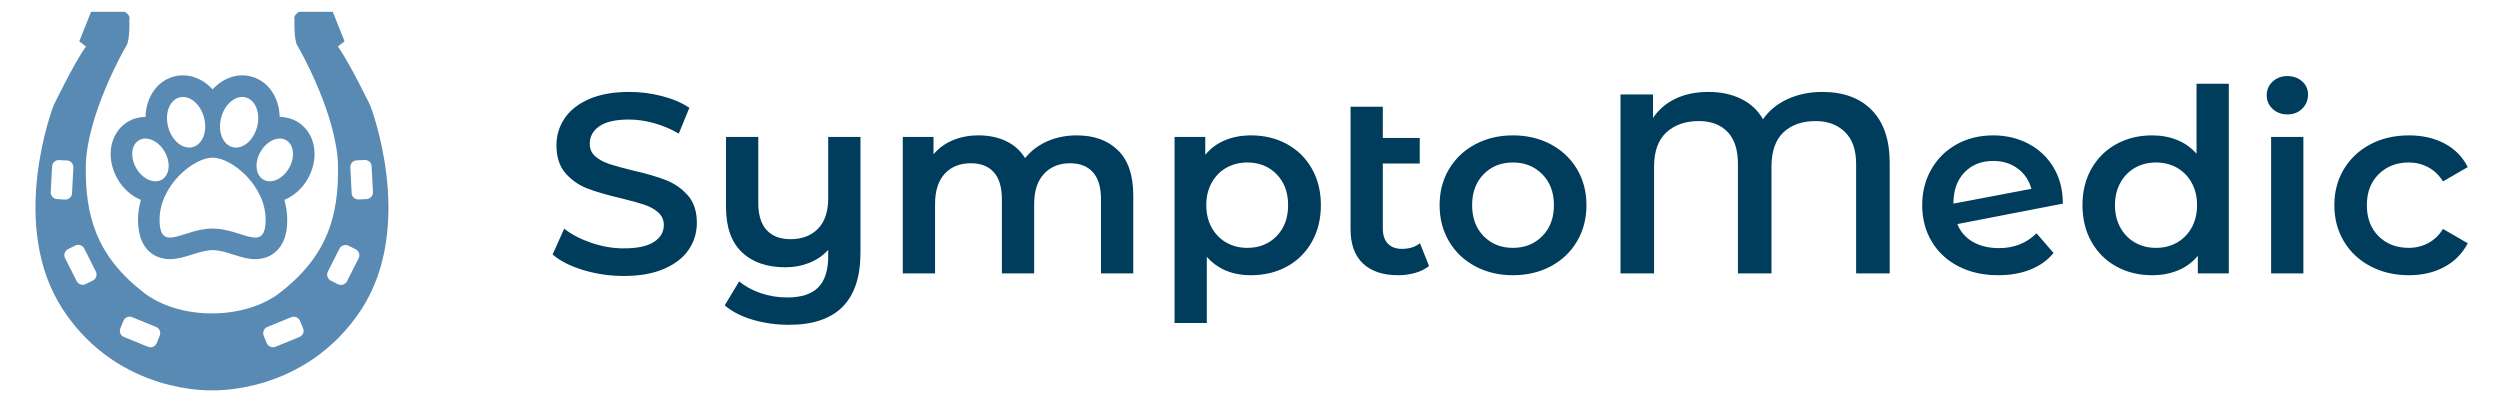
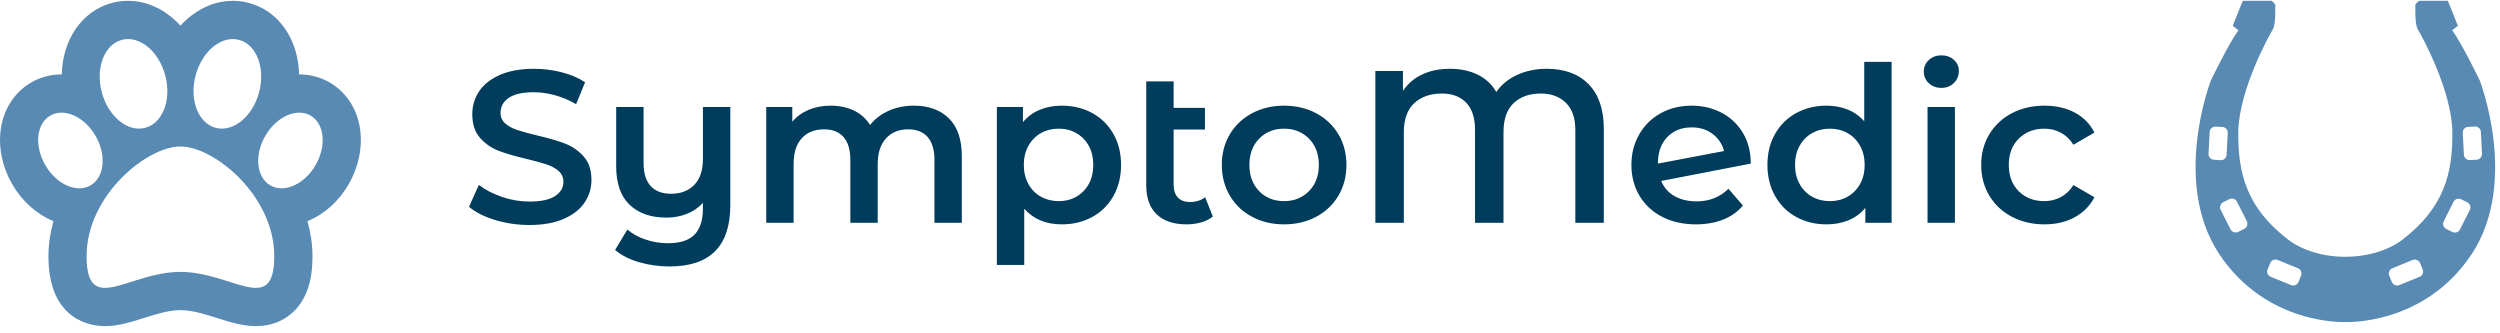
- <svg xmlns="http://www.w3.org/2000/svg" width="230" height="37" viewBox="0 0 230 37" fill="none">
-   <path d="M57.391 25.39C56.109 25.39 54.87 25.21 53.675 24.849C52.48 24.489 51.534 24.01 50.838 23.415L51.906 21.039C52.587 21.572 53.422 22.008 54.411 22.345C55.401 22.682 56.394 22.85 57.391 22.85C58.626 22.85 59.548 22.654 60.157 22.262C60.766 21.87 61.071 21.353 61.071 20.71C61.071 20.24 60.901 19.852 60.561 19.546C60.22 19.24 59.789 19.001 59.267 18.829C58.802 18.675 58.188 18.503 57.423 18.313L57.13 18.241C55.864 17.943 54.839 17.645 54.055 17.347C53.272 17.049 52.599 16.583 52.037 15.948C51.475 15.313 51.194 14.454 51.194 13.373C51.194 12.463 51.443 11.636 51.942 10.891C52.441 10.147 53.192 9.555 54.197 9.116C55.203 8.677 56.433 8.457 57.89 8.457C58.903 8.457 59.9 8.583 60.881 8.834C61.863 9.085 62.709 9.445 63.422 9.915L62.448 12.291C61.72 11.867 60.96 11.546 60.169 11.326C59.377 11.107 58.61 10.997 57.866 10.997C56.647 10.997 55.741 11.201 55.147 11.609C54.554 12.016 54.257 12.557 54.257 13.232C54.257 13.702 54.427 14.086 54.767 14.384C55.108 14.682 55.539 14.917 56.061 15.089C56.584 15.262 57.296 15.458 58.198 15.677C59.433 15.96 60.446 16.253 61.237 16.559C62.029 16.865 62.706 17.331 63.267 17.959C63.829 18.586 64.11 19.432 64.11 20.498C64.11 21.408 63.861 22.231 63.362 22.968C62.864 23.705 62.108 24.293 61.095 24.732C60.082 25.171 58.847 25.39 57.391 25.39ZM79.163 12.597V23.25C79.163 27.671 76.971 29.882 72.587 29.882C71.431 29.882 70.327 29.729 69.274 29.423C68.222 29.118 67.355 28.675 66.674 28.095L68.004 25.884C68.542 26.339 69.199 26.699 69.975 26.966C70.75 27.232 71.566 27.366 72.42 27.366C73.718 27.366 74.672 27.056 75.281 26.437C75.891 25.817 76.195 24.865 76.195 23.579V22.991C75.721 23.509 75.143 23.905 74.462 24.179C73.782 24.453 73.046 24.59 72.254 24.59C70.56 24.59 69.227 24.128 68.253 23.203C67.28 22.278 66.793 20.89 66.793 19.04V12.597H69.761V18.664C69.761 19.777 70.018 20.612 70.533 21.169C71.047 21.725 71.779 22.004 72.729 22.004C73.79 22.004 74.632 21.682 75.258 21.039C75.883 20.396 76.195 19.464 76.195 18.241V12.597H79.163ZM99.06 12.455C100.659 12.455 101.925 12.914 102.859 13.831C103.793 14.748 104.26 16.124 104.26 17.959V25.155H101.292V18.335C101.292 17.237 101.047 16.41 100.556 15.854C100.065 15.297 99.361 15.019 98.443 15.019C97.445 15.019 96.646 15.344 96.045 15.995C95.443 16.645 95.142 17.574 95.142 18.782V25.155H92.174V18.335C92.174 17.237 91.929 16.41 91.439 15.854C90.948 15.297 90.243 15.019 89.325 15.019C88.312 15.019 87.509 15.34 86.915 15.983C86.322 16.626 86.025 17.559 86.025 18.782V25.155H83.057V12.597H85.883V14.196C86.358 13.631 86.951 13.2 87.663 12.902C88.376 12.604 89.167 12.455 90.038 12.455C90.987 12.455 91.83 12.632 92.566 12.985C93.302 13.337 93.884 13.859 94.311 14.549C94.834 13.89 95.507 13.377 96.33 13.008C97.153 12.64 98.063 12.455 99.06 12.455ZM115.087 12.455C116.321 12.455 117.425 12.722 118.399 13.255C119.372 13.788 120.136 14.541 120.69 15.513C121.244 16.485 121.521 17.606 121.521 18.876C121.521 20.146 121.244 21.271 120.69 22.25C120.136 23.23 119.372 23.987 118.399 24.52C117.425 25.053 116.321 25.32 115.087 25.32C113.377 25.32 112.024 24.755 111.026 23.626V29.717H108.059V12.597H110.884V14.243C111.375 13.647 111.98 13.2 112.7 12.902C113.421 12.604 114.216 12.455 115.087 12.455ZM114.754 22.803C115.846 22.803 116.745 22.443 117.449 21.721C118.153 21 118.506 20.052 118.506 18.876C118.506 17.7 118.153 16.751 117.449 16.03C116.745 15.309 115.846 14.948 114.754 14.948C114.042 14.948 113.401 15.109 112.831 15.43C112.261 15.752 111.81 16.21 111.478 16.806C111.145 17.402 110.979 18.092 110.979 18.876C110.979 19.66 111.145 20.349 111.478 20.945C111.81 21.541 112.261 22 112.831 22.321C113.401 22.642 114.042 22.803 114.754 22.803ZM131.469 24.473C131.121 24.755 130.698 24.967 130.199 25.108C129.7 25.249 129.174 25.32 128.62 25.32C127.227 25.32 126.151 24.959 125.391 24.238C124.631 23.517 124.251 22.466 124.251 21.086V9.821H127.219V12.691H130.615V15.042H127.219V21.016C127.219 21.627 127.374 22.094 127.682 22.415C127.991 22.736 128.422 22.897 128.976 22.897C129.641 22.897 130.195 22.725 130.638 22.38L131.469 24.473ZM139.186 25.32C137.904 25.32 136.748 25.045 135.719 24.496C134.69 23.948 133.887 23.183 133.309 22.203C132.732 21.224 132.443 20.114 132.443 18.876C132.443 17.637 132.732 16.532 133.309 15.56C133.887 14.588 134.69 13.827 135.719 13.278C136.748 12.73 137.904 12.455 139.186 12.455C140.484 12.455 141.647 12.73 142.676 13.278C143.705 13.827 144.508 14.588 145.086 15.56C145.664 16.532 145.953 17.637 145.953 18.876C145.953 20.114 145.664 21.224 145.086 22.203C144.508 23.183 143.705 23.948 142.676 24.496C141.647 25.045 140.484 25.32 139.186 25.32ZM139.186 22.803C140.278 22.803 141.18 22.443 141.892 21.721C142.605 21 142.961 20.052 142.961 18.876C142.961 17.7 142.605 16.751 141.892 16.03C141.18 15.309 140.278 14.948 139.186 14.948C138.094 14.948 137.195 15.309 136.491 16.03C135.787 16.751 135.434 17.7 135.434 18.876C135.434 20.052 135.787 21 136.491 21.721C137.195 22.443 138.094 22.803 139.186 22.803ZM167.654 8.457C169.601 8.457 171.12 9.018 172.212 10.139C173.304 11.26 173.851 12.871 173.851 14.972V25.155H170.764V15.089C170.764 13.788 170.42 12.804 169.731 12.138C169.043 11.472 168.144 11.138 167.036 11.138C165.802 11.138 164.816 11.483 164.08 12.173C163.344 12.863 162.976 13.921 162.976 15.348V25.155H159.89V15.089C159.89 13.772 159.569 12.785 158.928 12.126C158.287 11.468 157.412 11.138 156.304 11.138C155.054 11.138 154.053 11.487 153.301 12.185C152.549 12.883 152.173 13.937 152.173 15.348V25.155H149.087V8.693H152.078V10.856C152.585 10.088 153.273 9.496 154.144 9.081C155.014 8.665 156.02 8.457 157.159 8.457C158.331 8.457 159.352 8.677 160.222 9.116C161.093 9.555 161.75 10.174 162.193 10.974C162.747 10.174 163.503 9.555 164.46 9.116C165.418 8.677 166.482 8.457 167.654 8.457ZM183.918 22.827C185.295 22.827 186.442 22.372 187.36 21.463L188.927 23.273C188.373 23.948 187.661 24.457 186.791 24.802C185.92 25.147 184.939 25.32 183.846 25.32C182.453 25.32 181.227 25.045 180.166 24.496C179.106 23.948 178.287 23.183 177.709 22.203C177.131 21.224 176.842 20.114 176.842 18.876C176.842 17.653 177.123 16.551 177.685 15.572C178.247 14.592 179.023 13.827 180.012 13.278C181.001 12.73 182.121 12.455 183.372 12.455C184.559 12.455 185.639 12.71 186.612 13.22C187.586 13.729 188.358 14.458 188.927 15.407C189.497 16.355 189.782 17.465 189.782 18.735L180.071 20.616C180.372 21.337 180.855 21.886 181.52 22.262C182.184 22.639 182.984 22.827 183.918 22.827ZM183.372 14.807C182.279 14.807 181.397 15.16 180.724 15.865C180.096 16.524 179.761 17.394 179.72 18.476L179.715 18.735L186.886 17.371C186.68 16.602 186.264 15.983 185.639 15.513C185.014 15.042 184.258 14.807 183.372 14.807ZM205.049 7.705V25.155H202.2V23.532C201.709 24.128 201.104 24.575 200.383 24.873C199.663 25.171 198.868 25.32 197.997 25.32C196.778 25.32 195.682 25.053 194.709 24.52C193.735 23.987 192.972 23.23 192.418 22.25C191.864 21.271 191.587 20.146 191.587 18.876C191.587 17.606 191.864 16.485 192.418 15.513C192.972 14.541 193.735 13.788 194.709 13.255C195.682 12.722 196.778 12.455 197.997 12.455C198.836 12.455 199.604 12.597 200.3 12.879C200.997 13.161 201.59 13.584 202.081 14.149V7.705H205.049ZM198.353 22.803C199.066 22.803 199.707 22.642 200.277 22.321C200.846 22 201.298 21.541 201.63 20.945C201.962 20.349 202.129 19.66 202.129 18.876C202.129 18.092 201.962 17.402 201.63 16.806C201.298 16.21 200.846 15.752 200.277 15.43C199.707 15.109 199.066 14.948 198.353 14.948C197.641 14.948 197 15.109 196.43 15.43C195.86 15.752 195.409 16.21 195.077 16.806C194.744 17.402 194.578 18.092 194.578 18.876C194.578 19.66 194.744 20.349 195.077 20.945C195.409 21.541 195.86 22 196.43 22.321C197 22.642 197.641 22.803 198.353 22.803ZM208.943 12.597H211.911V25.155H208.943V12.597ZM210.439 10.527C209.9 10.527 209.449 10.358 209.085 10.021C208.721 9.684 208.539 9.265 208.539 8.763C208.539 8.261 208.721 7.842 209.085 7.505C209.449 7.168 209.9 6.999 210.439 6.999C210.977 6.999 211.428 7.16 211.792 7.481C212.156 7.803 212.338 8.207 212.338 8.693C212.338 9.21 212.16 9.645 211.804 9.998C211.448 10.351 210.993 10.527 210.439 10.527ZM221.622 25.32C220.308 25.32 219.129 25.045 218.084 24.496C217.039 23.948 216.224 23.183 215.638 22.203C215.053 21.224 214.76 20.114 214.76 18.876C214.76 17.637 215.053 16.532 215.638 15.56C216.224 14.588 217.035 13.827 218.072 13.278C219.109 12.73 220.292 12.455 221.622 12.455C222.872 12.455 223.968 12.706 224.91 13.208C225.852 13.71 226.56 14.431 227.035 15.372L224.756 16.689C224.392 16.108 223.937 15.673 223.39 15.383C222.844 15.093 222.247 14.948 221.598 14.948C220.49 14.948 219.572 15.305 218.844 16.018C218.116 16.732 217.751 17.684 217.751 18.876C217.751 20.067 218.112 21.02 218.832 21.733C219.552 22.447 220.474 22.803 221.598 22.803C222.247 22.803 222.844 22.658 223.39 22.368C223.937 22.078 224.392 21.643 224.756 21.063L227.035 22.38C226.544 23.321 225.828 24.046 224.886 24.555C223.944 25.065 222.856 25.32 221.622 25.32Z" fill="#003C5B" />
-   <path d="M34.066 9.713C34.066 9.713 32.168 5.783 31.084 4.28L31.7 3.799L30.616 1.088H27.499C27.499 1.088 26.956 1.433 27.092 1.766C27.092 1.766 27.018 3.664 27.363 4.206C27.708 4.748 31.022 10.724 31.096 15.27C31.17 19.817 30.148 23.55 25.737 26.938C25.737 26.938 23.568 28.836 19.49 28.836C15.424 28.836 13.255 26.938 13.255 26.938C8.844 23.55 7.834 19.817 7.895 15.27C7.969 10.724 11.284 4.748 11.629 4.206C11.974 3.664 11.9 1.766 11.9 1.766C12.035 1.421 11.493 1.088 11.493 1.088H8.376L7.292 3.799L7.908 4.28C6.823 5.77 4.926 9.713 4.926 9.713C4.926 9.713 0.651 20.704 5.813 28.515C10.963 36.315 19.514 35.908 19.514 35.908C19.514 35.908 28.065 36.315 33.216 28.515C38.341 20.704 34.066 9.713 34.066 9.713ZM5.246 18.314C4.914 18.301 4.655 18.006 4.667 17.673L4.79 15.307C4.803 14.975 5.098 14.716 5.431 14.728L6.17 14.765C6.503 14.777 6.762 15.073 6.75 15.406L6.626 17.784C6.614 18.116 6.318 18.375 5.986 18.363L5.246 18.314ZM8.548 25.805L7.883 26.137C7.587 26.285 7.218 26.174 7.058 25.866L5.986 23.747C5.838 23.451 5.949 23.082 6.257 22.922L6.922 22.589C7.218 22.441 7.587 22.552 7.748 22.86L8.819 24.979C8.967 25.287 8.844 25.657 8.548 25.805ZM14.697 30.881L14.413 31.571C14.29 31.879 13.933 32.039 13.613 31.904L11.407 31.004C11.099 30.881 10.939 30.524 11.074 30.203L11.358 29.514C11.481 29.206 11.838 29.045 12.159 29.181L14.364 30.08C14.672 30.203 14.82 30.561 14.697 30.881ZM27.548 31.004L25.342 31.904C25.034 32.027 24.677 31.879 24.541 31.571L24.258 30.881C24.135 30.573 24.283 30.216 24.591 30.08L26.796 29.181C27.104 29.058 27.462 29.206 27.597 29.514L27.881 30.203C28.016 30.524 27.868 30.881 27.548 31.004ZM32.994 23.759L31.922 25.879C31.774 26.174 31.404 26.298 31.096 26.15L30.431 25.817C30.135 25.669 30.012 25.3 30.16 24.992L31.232 22.872C31.38 22.577 31.749 22.453 32.057 22.601L32.723 22.934C33.031 23.094 33.142 23.464 32.994 23.759ZM33.733 18.314L32.994 18.351C32.661 18.363 32.365 18.116 32.353 17.771L32.23 15.393C32.218 15.061 32.464 14.765 32.809 14.753L33.548 14.716C33.881 14.703 34.177 14.95 34.189 15.295L34.312 17.66C34.325 18.006 34.066 18.289 33.733 18.314Z" fill="#598AB3" />
-   <path d="M28.921 13.762C28.806 12.64 28.222 11.697 27.319 11.176C26.844 10.902 26.299 10.758 25.741 10.758C25.737 10.758 25.733 10.759 25.729 10.759C25.692 8.98 24.706 7.468 23.123 7.042C22.85 6.969 22.568 6.932 22.285 6.932C21.26 6.932 20.294 7.421 19.561 8.221C18.828 7.421 17.862 6.932 16.837 6.932C16.553 6.932 16.271 6.969 15.996 7.042C14.414 7.467 13.429 8.98 13.391 10.759C13.387 10.759 13.383 10.758 13.379 10.758C12.821 10.758 12.275 10.902 11.804 11.175C10.899 11.697 10.315 12.64 10.2 13.762C10.109 14.66 10.326 15.618 10.812 16.461C11.332 17.366 12.101 18.035 12.959 18.388C12.796 18.977 12.697 19.585 12.697 20.207C12.697 23.582 14.948 23.843 15.638 23.843C16.324 23.843 16.963 23.641 17.64 23.427C18.282 23.224 18.946 23.013 19.561 23.013C20.177 23.013 20.841 23.224 21.482 23.427C22.159 23.642 22.798 23.843 23.484 23.843C24.488 23.843 25.33 23.397 25.854 22.587C26.243 21.984 26.425 21.228 26.425 20.207C26.425 19.585 26.326 18.977 26.163 18.387C27.022 18.036 27.79 17.367 28.309 16.462C28.794 15.618 29.012 14.66 28.921 13.762ZM20.35 10.806C20.688 9.545 21.7 8.719 22.61 8.963C23.521 9.208 23.985 10.43 23.649 11.691C23.31 12.953 22.299 13.779 21.388 13.534C20.476 13.29 20.013 12.068 20.35 10.806ZM16.51 8.962C17.42 8.718 18.432 9.544 18.77 10.806C19.108 12.068 18.644 13.289 17.733 13.533C16.822 13.778 15.811 12.952 15.473 11.691C15.134 10.43 15.599 9.207 16.51 8.962ZM12.531 15.468C11.954 14.467 12.07 13.316 12.794 12.898C13.517 12.48 14.571 12.953 15.149 13.956C15.728 14.959 15.61 16.109 14.887 16.527C14.163 16.944 13.108 16.472 12.531 15.468ZM19.56 21.025C16.866 21.025 14.682 23.357 14.682 20.207C14.682 17.056 17.81 14.504 19.56 14.505C21.309 14.505 24.438 17.056 24.438 20.207C24.438 23.357 22.254 21.025 19.56 21.025ZM26.589 15.468C26.011 16.472 24.957 16.944 24.233 16.527C23.509 16.109 23.392 14.958 23.971 13.956C24.548 12.953 25.602 12.48 26.326 12.898C27.05 13.316 27.166 14.467 26.589 15.468Z" fill="#598AB3" />
+ <svg xmlns="http://www.w3.org/2000/svg" width="271" height="36" viewBox="0 0 271 36" fill="none">
+   <path d="M57.393 24.39C56.111 24.39 54.872 24.21 53.677 23.849C52.482 23.489 51.536 23.01 50.84 22.415L51.908 20.039C52.589 20.572 53.424 21.008 54.413 21.345C55.403 21.682 56.396 21.85 57.393 21.85C58.628 21.85 59.55 21.654 60.159 21.262C60.768 20.87 61.073 20.353 61.073 19.71C61.073 19.24 60.903 18.852 60.563 18.546C60.222 18.24 59.791 18.001 59.269 17.829C58.804 17.675 58.19 17.503 57.425 17.313L57.132 17.241C55.865 16.943 54.84 16.645 54.057 16.347C53.273 16.049 52.601 15.583 52.039 14.948C51.477 14.313 51.196 13.454 51.196 12.373C51.196 11.463 51.445 10.636 51.944 9.891C52.443 9.147 53.194 8.555 54.2 8.116C55.205 7.677 56.435 7.457 57.892 7.457C58.905 7.457 59.902 7.583 60.883 7.834C61.864 8.085 62.711 8.445 63.424 8.915L62.45 11.291C61.722 10.867 60.962 10.546 60.171 10.326C59.379 10.107 58.612 9.997 57.868 9.997C56.649 9.997 55.743 10.201 55.149 10.609C54.556 11.016 54.259 11.557 54.259 12.232C54.259 12.702 54.429 13.086 54.769 13.384C55.11 13.682 55.541 13.917 56.063 14.089C56.586 14.262 57.298 14.458 58.2 14.677C59.435 14.96 60.448 15.254 61.239 15.559C62.031 15.865 62.707 16.331 63.269 16.959C63.831 17.586 64.112 18.432 64.112 19.498C64.112 20.408 63.863 21.231 63.364 21.968C62.866 22.705 62.11 23.293 61.097 23.732C60.084 24.171 58.849 24.39 57.393 24.39ZM79.165 11.597V22.25C79.165 26.671 76.973 28.882 72.588 28.882C71.433 28.882 70.329 28.729 69.276 28.423C68.224 28.118 67.357 27.675 66.677 27.095L68.006 24.884C68.544 25.339 69.201 25.699 69.977 25.966C70.752 26.232 71.567 26.366 72.422 26.366C73.72 26.366 74.674 26.056 75.283 25.437C75.893 24.817 76.197 23.865 76.197 22.579V21.991C75.722 22.509 75.145 22.905 74.464 23.179C73.784 23.453 73.047 23.59 72.256 23.59C70.562 23.59 69.229 23.128 68.255 22.203C67.282 21.278 66.795 19.89 66.795 18.04V11.597H69.763V17.664C69.763 18.777 70.02 19.612 70.535 20.169C71.049 20.725 71.781 21.004 72.731 21.004C73.791 21.004 74.634 20.682 75.26 20.039C75.885 19.396 76.197 18.464 76.197 17.241V11.597H79.165ZM99.062 11.455C100.661 11.455 101.927 11.914 102.861 12.831C103.795 13.748 104.262 15.124 104.262 16.959V24.155H101.294V17.335C101.294 16.237 101.048 15.41 100.558 14.854C100.067 14.297 99.363 14.019 98.445 14.019C97.447 14.019 96.648 14.344 96.047 14.995C95.445 15.646 95.144 16.574 95.144 17.782V24.155H92.177V17.335C92.177 16.237 91.931 15.41 91.44 14.854C90.95 14.297 90.245 14.019 89.327 14.019C88.314 14.019 87.511 14.34 86.917 14.983C86.324 15.626 86.027 16.559 86.027 17.782V24.155H83.059V11.597H85.885V13.196C86.359 12.631 86.953 12.2 87.665 11.902C88.378 11.604 89.169 11.455 90.04 11.455C90.989 11.455 91.832 11.632 92.568 11.985C93.304 12.337 93.886 12.859 94.313 13.549C94.836 12.89 95.508 12.377 96.332 12.008C97.155 11.64 98.065 11.455 99.062 11.455ZM115.089 11.455C116.323 11.455 117.427 11.722 118.401 12.255C119.374 12.788 120.138 13.541 120.692 14.513C121.246 15.485 121.523 16.606 121.523 17.876C121.523 19.146 121.246 20.271 120.692 21.25C120.138 22.23 119.374 22.987 118.401 23.52C117.427 24.053 116.323 24.32 115.089 24.32C113.379 24.32 112.026 23.755 111.028 22.626V28.717H108.061V11.597H110.886V13.243C111.377 12.647 111.982 12.2 112.702 11.902C113.423 11.604 114.218 11.455 115.089 11.455ZM114.756 21.803C115.848 21.803 116.747 21.443 117.451 20.721C118.155 20 118.508 19.052 118.508 17.876C118.508 16.7 118.155 15.751 117.451 15.03C116.747 14.309 115.848 13.948 114.756 13.948C114.044 13.948 113.403 14.109 112.833 14.43C112.263 14.752 111.812 15.21 111.48 15.806C111.147 16.402 110.981 17.092 110.981 17.876C110.981 18.66 111.147 19.349 111.48 19.945C111.812 20.541 112.263 21 112.833 21.321C113.403 21.642 114.044 21.803 114.756 21.803ZM131.471 23.473C131.123 23.755 130.7 23.967 130.201 24.108C129.702 24.249 129.176 24.32 128.622 24.32C127.229 24.32 126.153 23.959 125.393 23.238C124.633 22.517 124.253 21.466 124.253 20.086V8.821H127.221V11.691H130.616V14.042H127.221V20.016C127.221 20.627 127.376 21.094 127.684 21.415C127.993 21.736 128.424 21.897 128.978 21.897C129.643 21.897 130.197 21.725 130.64 21.38L131.471 23.473ZM139.188 24.32C137.906 24.32 136.75 24.045 135.721 23.496C134.692 22.948 133.889 22.183 133.311 21.203C132.734 20.224 132.445 19.114 132.445 17.876C132.445 16.637 132.734 15.532 133.311 14.56C133.889 13.588 134.692 12.827 135.721 12.278C136.75 11.73 137.906 11.455 139.188 11.455C140.486 11.455 141.649 11.73 142.678 12.278C143.707 12.827 144.51 13.588 145.088 14.56C145.666 15.532 145.954 16.637 145.954 17.876C145.954 19.114 145.666 20.224 145.088 21.203C144.51 22.183 143.707 22.948 142.678 23.496C141.649 24.045 140.486 24.32 139.188 24.32ZM139.188 21.803C140.28 21.803 141.182 21.443 141.894 20.721C142.607 20 142.963 19.052 142.963 17.876C142.963 16.7 142.607 15.751 141.894 15.03C141.182 14.309 140.28 13.948 139.188 13.948C138.096 13.948 137.197 14.309 136.493 15.03C135.788 15.751 135.436 16.7 135.436 17.876C135.436 19.052 135.788 20 136.493 20.721C137.197 21.443 138.096 21.803 139.188 21.803ZM167.656 7.457C169.603 7.457 171.122 8.018 172.214 9.139C173.306 10.26 173.853 11.871 173.853 13.972V24.155H170.766V14.089C170.766 12.788 170.422 11.804 169.733 11.138C169.045 10.472 168.146 10.138 167.038 10.138C165.804 10.138 164.818 10.483 164.082 11.173C163.346 11.863 162.978 12.921 162.978 14.348V24.155H159.892V14.089C159.892 12.772 159.571 11.785 158.93 11.126C158.289 10.468 157.414 10.138 156.306 10.138C155.056 10.138 154.055 10.487 153.303 11.185C152.551 11.883 152.175 12.937 152.175 14.348V24.155H149.089V7.693H152.08V9.856C152.587 9.088 153.275 8.496 154.146 8.081C155.016 7.665 156.022 7.457 157.161 7.457C158.333 7.457 159.353 7.677 160.224 8.116C161.095 8.555 161.752 9.174 162.195 9.974C162.749 9.174 163.505 8.555 164.462 8.116C165.42 7.677 166.484 7.457 167.656 7.457ZM183.92 21.827C185.297 21.827 186.444 21.372 187.362 20.463L188.929 22.273C188.375 22.948 187.663 23.457 186.792 23.802C185.922 24.147 184.941 24.32 183.848 24.32C182.455 24.32 181.229 24.045 180.168 23.496C179.108 22.948 178.289 22.183 177.711 21.203C177.133 20.224 176.844 19.114 176.844 17.876C176.844 16.653 177.125 15.551 177.687 14.572C178.249 13.592 179.025 12.827 180.014 12.278C181.003 11.73 182.123 11.455 183.373 11.455C184.561 11.455 185.641 11.71 186.614 12.22C187.588 12.729 188.36 13.458 188.929 14.407C189.499 15.355 189.784 16.465 189.784 17.735L180.073 19.616C180.374 20.337 180.857 20.886 181.522 21.262C182.186 21.639 182.986 21.827 183.92 21.827ZM183.373 13.807C182.281 13.807 181.399 14.16 180.726 14.865C180.098 15.524 179.763 16.394 179.722 17.476L179.717 17.735L186.887 16.371C186.682 15.602 186.266 14.983 185.641 14.513C185.016 14.042 184.26 13.807 183.373 13.807ZM205.051 6.705V24.155H202.202V22.532C201.711 23.128 201.106 23.575 200.385 23.873C199.665 24.171 198.87 24.32 197.999 24.32C196.78 24.32 195.684 24.053 194.711 23.52C193.737 22.987 192.974 22.23 192.42 21.25C191.866 20.271 191.589 19.146 191.589 17.876C191.589 16.606 191.866 15.485 192.42 14.513C192.974 13.541 193.737 12.788 194.711 12.255C195.684 11.722 196.78 11.455 197.999 11.455C198.838 11.455 199.606 11.597 200.302 11.879C200.999 12.161 201.592 12.584 202.083 13.149V6.705H205.051ZM198.355 21.803C199.068 21.803 199.709 21.642 200.279 21.321C200.848 21 201.299 20.541 201.632 19.945C201.964 19.349 202.13 18.66 202.13 17.876C202.13 17.092 201.964 16.402 201.632 15.806C201.299 15.21 200.848 14.752 200.279 14.43C199.709 14.109 199.068 13.948 198.355 13.948C197.643 13.948 197.002 14.109 196.432 14.43C195.862 14.752 195.411 15.21 195.079 15.806C194.746 16.402 194.58 17.092 194.58 17.876C194.58 18.66 194.746 19.349 195.079 19.945C195.411 20.541 195.862 21 196.432 21.321C197.002 21.642 197.643 21.803 198.355 21.803ZM208.945 11.597H211.913V24.155H208.945V11.597ZM210.441 9.527C209.902 9.527 209.451 9.358 209.087 9.021C208.723 8.684 208.541 8.265 208.541 7.763C208.541 7.261 208.723 6.842 209.087 6.505C209.451 6.168 209.902 5.999 210.441 5.999C210.979 5.999 211.43 6.16 211.794 6.481C212.158 6.803 212.34 7.207 212.34 7.693C212.34 8.21 212.162 8.645 211.806 8.998C211.45 9.351 210.995 9.527 210.441 9.527ZM221.624 24.32C220.31 24.32 219.131 24.045 218.086 23.496C217.041 22.948 216.226 22.183 215.64 21.203C215.055 20.224 214.762 19.114 214.762 17.876C214.762 16.637 215.055 15.532 215.64 14.56C216.226 13.588 217.037 12.827 218.074 12.278C219.111 11.73 220.294 11.455 221.624 11.455C222.874 11.455 223.97 11.706 224.912 12.208C225.854 12.71 226.562 13.431 227.037 14.372L224.758 15.689C224.394 15.108 223.938 14.673 223.392 14.383C222.846 14.093 222.249 13.948 221.6 13.948C220.492 13.948 219.574 14.305 218.846 15.018C218.117 15.732 217.753 16.684 217.753 17.876C217.753 19.067 218.114 20.02 218.834 20.733C219.554 21.447 220.476 21.803 221.6 21.803C222.249 21.803 222.846 21.658 223.392 21.368C223.938 21.078 224.394 20.643 224.758 20.063L227.037 21.38C226.546 22.321 225.83 23.046 224.888 23.555C223.946 24.065 222.858 24.32 221.624 24.32Z" fill="#003C5B" />
+   <path d="M39.077 14.33C38.839 11.991 37.62 10.025 35.736 8.939C34.748 8.366 33.611 8.067 32.447 8.067C32.439 8.067 32.431 8.069 32.422 8.069C32.345 4.359 30.29 1.206 26.989 0.318C26.42 0.166 25.832 0.088 25.241 0.088C23.103 0.088 21.089 1.108 19.561 2.777C18.032 1.108 16.018 0.088 13.881 0.088C13.289 0.088 12.701 0.166 12.129 0.318C8.83 1.204 6.775 4.359 6.697 8.068C6.688 8.068 6.68 8.066 6.672 8.066C5.507 8.066 4.37 8.368 3.386 8.937C1.5 10.025 0.281 11.991 0.043 14.33C-0.148 16.202 0.306 18.2 1.318 19.958C2.403 21.845 4.005 23.241 5.794 23.975C5.455 25.204 5.25 26.472 5.25 27.769C5.25 34.805 9.943 35.351 11.382 35.351C12.811 35.351 14.144 34.93 15.555 34.483C16.895 34.059 18.278 33.619 19.561 33.619C20.845 33.619 22.229 34.059 23.567 34.483C24.978 34.931 26.311 35.351 27.74 35.351C29.835 35.351 31.591 34.42 32.682 32.731C33.493 31.474 33.873 29.897 33.873 27.768C33.873 26.471 33.667 25.203 33.328 23.975C35.118 23.242 36.719 21.846 37.803 19.961C38.813 18.2 39.267 16.202 39.077 14.33ZM21.207 8.168C21.91 5.536 24.02 3.816 25.919 4.324C27.819 4.835 28.786 7.383 28.084 10.013C27.378 12.643 25.271 14.365 23.371 13.854C21.47 13.345 20.503 10.799 21.207 8.168ZM13.199 4.323C15.097 3.813 17.207 5.534 17.912 8.166C18.616 10.797 17.649 13.344 15.75 13.853C13.85 14.363 11.742 12.641 11.037 10.011C10.331 7.382 11.3 4.834 13.199 4.323ZM4.903 17.888C3.699 15.799 3.941 13.4 5.451 12.53C6.96 11.658 9.157 12.644 10.361 14.735C11.568 16.826 11.323 19.225 9.815 20.095C8.306 20.966 6.107 19.981 4.903 17.888ZM19.559 29.474C13.942 29.474 9.387 34.336 9.387 27.768C9.387 21.199 15.911 15.877 19.559 15.879C23.207 15.88 29.73 21.199 29.73 27.768C29.73 34.336 25.176 29.474 19.559 29.474ZM34.214 17.888C33.01 19.981 30.813 20.965 29.302 20.095C27.794 19.224 27.549 16.824 28.756 14.735C29.96 12.644 32.158 11.658 33.666 12.53C35.177 13.4 35.419 15.799 34.214 17.888Z" fill="#598AB3" />
+   <path d="M268.802 8.713C268.802 8.713 266.905 4.783 265.82 3.279L266.436 2.799L265.352 0.088H262.235C262.235 0.088 261.693 0.433 261.828 0.766C261.828 0.766 261.754 2.663 262.099 3.205C262.444 3.748 265.759 9.723 265.833 14.27C265.907 18.817 264.884 22.55 260.473 25.938C260.473 25.938 258.304 27.836 254.226 27.836C250.16 27.836 247.991 25.938 247.991 25.938C243.58 22.55 242.57 18.817 242.632 14.27C242.706 9.723 246.02 3.748 246.365 3.205C246.71 2.663 246.636 0.766 246.636 0.766C246.772 0.421 246.23 0.088 246.23 0.088H243.112L242.028 2.799L242.644 3.279C241.56 4.77 239.662 8.713 239.662 8.713C239.662 8.713 235.387 19.704 240.549 27.515C245.7 35.315 254.251 34.908 254.251 34.908C254.251 34.908 262.802 35.315 267.952 27.515C273.078 19.704 268.802 8.713 268.802 8.713ZM239.983 17.313C239.65 17.301 239.391 17.005 239.404 16.673L239.527 14.307C239.539 13.974 239.835 13.716 240.167 13.728L240.907 13.765C241.239 13.777 241.498 14.073 241.486 14.405L241.363 16.784C241.35 17.116 241.055 17.375 240.722 17.363L239.983 17.313ZM243.285 24.805L242.619 25.137C242.324 25.285 241.954 25.174 241.794 24.866L240.722 22.747C240.574 22.451 240.685 22.082 240.993 21.921L241.658 21.589C241.954 21.441 242.324 21.552 242.484 21.86L243.556 23.979C243.704 24.287 243.58 24.657 243.285 24.805ZM249.433 29.881L249.15 30.571C249.026 30.879 248.669 31.039 248.349 30.904L246.143 30.004C245.835 29.881 245.675 29.524 245.811 29.203L246.094 28.513C246.217 28.205 246.575 28.045 246.895 28.181L249.1 29.08C249.408 29.203 249.556 29.561 249.433 29.881ZM262.284 30.004L260.079 30.904C259.771 31.027 259.413 30.879 259.278 30.571L258.994 29.881C258.871 29.573 259.019 29.216 259.327 29.08L261.533 28.181C261.841 28.057 262.198 28.205 262.333 28.513L262.617 29.203C262.752 29.524 262.605 29.881 262.284 30.004ZM267.73 22.759L266.658 24.878C266.51 25.174 266.141 25.297 265.833 25.15L265.167 24.817C264.872 24.669 264.748 24.299 264.896 23.991L265.968 21.872C266.116 21.576 266.486 21.453 266.794 21.601L267.459 21.934C267.767 22.094 267.878 22.464 267.73 22.759ZM268.469 17.313L267.73 17.35C267.397 17.363 267.102 17.116 267.089 16.771L266.966 14.393C266.954 14.06 267.2 13.765 267.545 13.752L268.285 13.716C268.617 13.703 268.913 13.95 268.925 14.295L269.049 16.66C269.061 17.005 268.802 17.289 268.469 17.313Z" fill="#598AB3" />
</svg>
